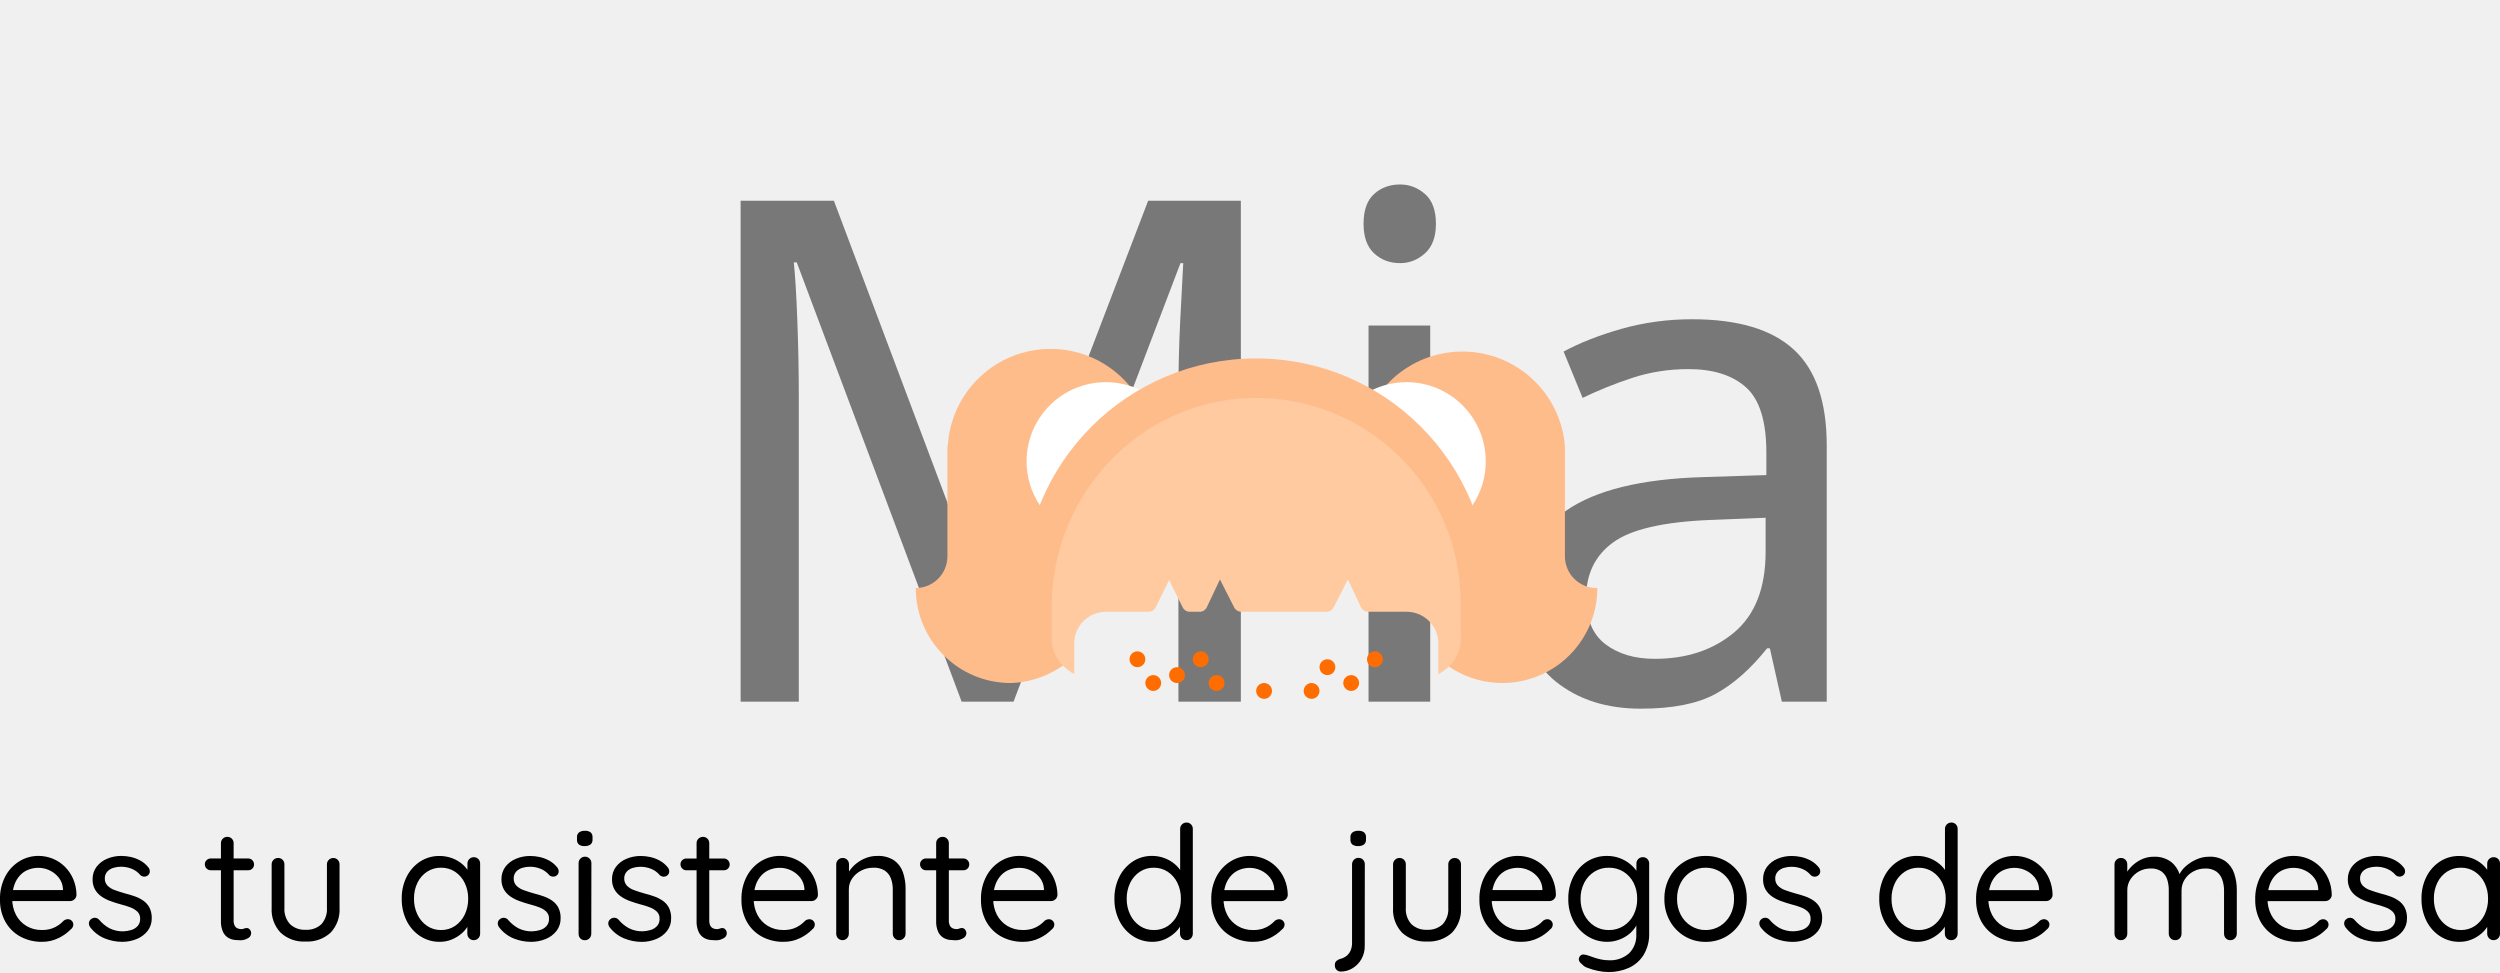
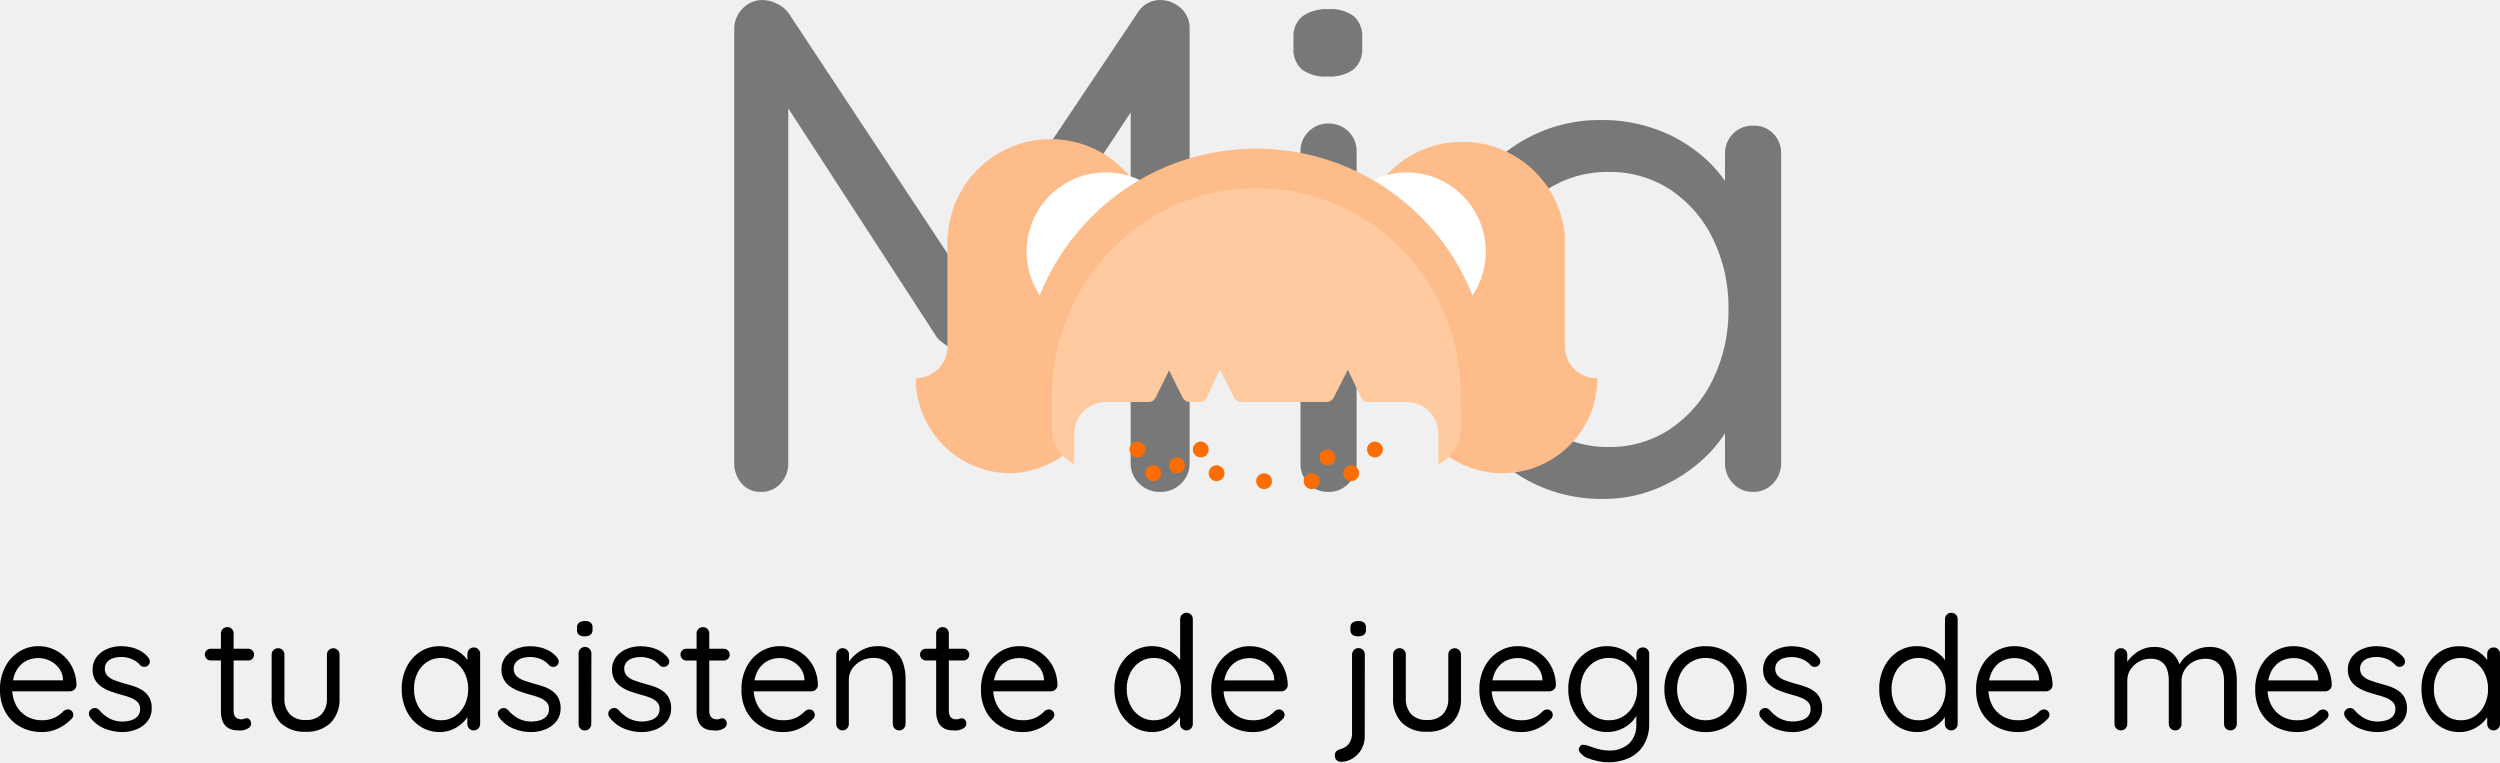
- <svg xmlns="http://www.w3.org/2000/svg" width="267.223" height="103.9" viewBox="0 0 267.223 103.9">
-   <g id="Grupo_1942" data-name="Grupo 1942" transform="translate(-53.367 -2325.002)">
+ <svg xmlns="http://www.w3.org/2000/svg" width="267.223" height="81.479" viewBox="0 0 267.223 81.479">
+   <g id="Grupo_1942" data-name="Grupo 1942" transform="translate(-53.367 -2347.423)">
    <path id="Trazado_462" data-name="Trazado 462" d="M-129.362.17a4.746,4.746,0,0,1-2.38-.578A4.061,4.061,0,0,1-133.323-2a4.74,4.74,0,0,1-.561-2.338,5.086,5.086,0,0,1,.587-2.524,4.181,4.181,0,0,1,1.521-1.6,3.847,3.847,0,0,1,1.989-.552,4.059,4.059,0,0,1,1.521.289,3.944,3.944,0,0,1,1.292.842,4.152,4.152,0,0,1,.91,1.326,4.444,4.444,0,0,1,.357,1.726.658.658,0,0,1-.221.459.682.682,0,0,1-.476.187h-6.715l-.306-1.173h6.545l-.272.238v-.374a2.123,2.123,0,0,0-.451-1.2,2.709,2.709,0,0,0-.977-.774,2.8,2.8,0,0,0-1.207-.272,3,3,0,0,0-1.012.179,2.406,2.406,0,0,0-.9.578,2.862,2.862,0,0,0-.637,1.029,4.283,4.283,0,0,0-.238,1.513,3.626,3.626,0,0,0,.4,1.734,3.02,3.02,0,0,0,1.113,1.181,3.114,3.114,0,0,0,1.649.433,3.232,3.232,0,0,0,1.054-.153,2.866,2.866,0,0,0,.757-.383,3.722,3.722,0,0,0,.535-.468.773.773,0,0,1,.442-.153.556.556,0,0,1,.408.17.556.556,0,0,1,.17.408.646.646,0,0,1-.272.51,4.474,4.474,0,0,1-1.3.927A3.876,3.876,0,0,1-129.362.17Zm5.117-1.564a.717.717,0,0,1-.136-.467.58.58,0,0,1,.289-.434.6.6,0,0,1,.4-.1.622.622,0,0,1,.417.221,3.787,3.787,0,0,0,1.088.893,3.105,3.105,0,0,0,1.5.331,3.413,3.413,0,0,0,.816-.136,1.507,1.507,0,0,0,.688-.416,1.105,1.105,0,0,0,.28-.791,1.006,1.006,0,0,0-.289-.757,2.206,2.206,0,0,0-.748-.459,8.372,8.372,0,0,0-1-.314q-.561-.153-1.105-.349a4.271,4.271,0,0,1-.978-.493,2.314,2.314,0,0,1-.7-.748,2.137,2.137,0,0,1-.264-1.1,2.163,2.163,0,0,1,.417-1.326,2.7,2.7,0,0,1,1.122-.867,3.825,3.825,0,0,1,1.538-.306,4.772,4.772,0,0,1,.994.11,3.835,3.835,0,0,1,1.011.374,2.841,2.841,0,0,1,.867.723.683.683,0,0,1,.17.425.545.545,0,0,1-.221.459.611.611,0,0,1-.416.119.583.583,0,0,1-.382-.17,2.359,2.359,0,0,0-.893-.655,2.969,2.969,0,0,0-1.182-.229,2.729,2.729,0,0,0-.8.119,1.464,1.464,0,0,0-.655.4,1.085,1.085,0,0,0-.263.773,1.071,1.071,0,0,0,.306.748,2.1,2.1,0,0,0,.782.468q.493.178,1.088.348.544.136,1.046.315a3.724,3.724,0,0,1,.91.467,2.087,2.087,0,0,1,.646.74,2.4,2.4,0,0,1,.238,1.131,2.139,2.139,0,0,1-.442,1.351,2.779,2.779,0,0,1-1.164.867,4.045,4.045,0,0,1-1.556.3,5.01,5.01,0,0,1-1.844-.357A3.7,3.7,0,0,1-124.245-1.394Zm12.886-7.344h4a.6.6,0,0,1,.451.187.619.619,0,0,1,.178.442.611.611,0,0,1-.178.451.611.611,0,0,1-.451.179h-4a.6.6,0,0,1-.442-.187.624.624,0,0,1-.187-.459.577.577,0,0,1,.187-.434A.619.619,0,0,1-111.359-8.738Zm1.785-2.312a.63.63,0,0,1,.476.2.674.674,0,0,1,.187.484v8.211a1.243,1.243,0,0,0,.119.612.626.626,0,0,0,.314.28,1.046,1.046,0,0,0,.382.076.7.7,0,0,0,.3-.059.7.7,0,0,1,.3-.059.42.42,0,0,1,.314.161.6.6,0,0,1,.145.417.609.609,0,0,1-.357.519,1.532,1.532,0,0,1-.8.213q-.238,0-.587-.034a1.78,1.78,0,0,1-.688-.221,1.455,1.455,0,0,1-.57-.621,2.635,2.635,0,0,1-.229-1.216V-10.37a.644.644,0,0,1,.2-.484A.687.687,0,0,1-109.574-11.05Zm11.305,2.261a.651.651,0,0,1,.493.2.674.674,0,0,1,.187.484v4.641a3.561,3.561,0,0,1-.96,2.66,3.657,3.657,0,0,1-2.678.944,3.633,3.633,0,0,1-2.66-.944,3.561,3.561,0,0,1-.96-2.66V-8.109a.658.658,0,0,1,.2-.484.658.658,0,0,1,.485-.2.651.651,0,0,1,.493.2.674.674,0,0,1,.187.484v4.641a2.374,2.374,0,0,0,.6,1.751,2.252,2.252,0,0,0,1.666.6,2.271,2.271,0,0,0,1.692-.6,2.4,2.4,0,0,0,.586-1.751V-8.109a.658.658,0,0,1,.2-.484A.658.658,0,0,1-98.269-8.789Zm15.028-.085a.651.651,0,0,1,.493.2.674.674,0,0,1,.187.484V-.7a.687.687,0,0,1-.2.493.644.644,0,0,1-.484.2.644.644,0,0,1-.485-.2.687.687,0,0,1-.2-.493V-2.312l.323-.034a1.655,1.655,0,0,1-.255.816,3.235,3.235,0,0,1-.7.825,3.782,3.782,0,0,1-1.037.629A3.342,3.342,0,0,1-86.879.17a3.732,3.732,0,0,1-2.082-.6,4.168,4.168,0,0,1-1.454-1.641,5.143,5.143,0,0,1-.527-2.363,5.062,5.062,0,0,1,.535-2.371,4.165,4.165,0,0,1,1.445-1.615,3.7,3.7,0,0,1,2.048-.586,3.812,3.812,0,0,1,1.36.238,3.572,3.572,0,0,1,1.1.646,3.071,3.071,0,0,1,.722.9,2.129,2.129,0,0,1,.255.986l-.442-.1V-8.194a.658.658,0,0,1,.2-.484A.658.658,0,0,1-83.241-8.874Zm-3.5,7.786a2.625,2.625,0,0,0,1.5-.442,3.037,3.037,0,0,0,1.028-1.2,3.8,3.8,0,0,0,.374-1.709,3.765,3.765,0,0,0-.374-1.691,2.973,2.973,0,0,0-1.028-1.19,2.662,2.662,0,0,0-1.5-.433,2.671,2.671,0,0,0-1.488.425,2.923,2.923,0,0,0-1.028,1.173,3.789,3.789,0,0,0-.374,1.717,3.8,3.8,0,0,0,.374,1.709,3.037,3.037,0,0,0,1.028,1.2A2.6,2.6,0,0,0-86.743-1.088Zm6.2-.306a.717.717,0,0,1-.136-.467.58.58,0,0,1,.289-.434.6.6,0,0,1,.4-.1.622.622,0,0,1,.417.221,3.787,3.787,0,0,0,1.088.893,3.105,3.105,0,0,0,1.5.331,3.413,3.413,0,0,0,.816-.136A1.507,1.507,0,0,0-75.48-1.5,1.105,1.105,0,0,0-75.2-2.3a1.006,1.006,0,0,0-.289-.757,2.206,2.206,0,0,0-.748-.459,8.372,8.372,0,0,0-1-.314q-.561-.153-1.105-.349a4.271,4.271,0,0,1-.978-.493,2.314,2.314,0,0,1-.7-.748,2.137,2.137,0,0,1-.264-1.1,2.163,2.163,0,0,1,.417-1.326A2.7,2.7,0,0,1-78.744-8.7a3.825,3.825,0,0,1,1.538-.306,4.772,4.772,0,0,1,.994.11,3.835,3.835,0,0,1,1.011.374,2.841,2.841,0,0,1,.867.723.683.683,0,0,1,.17.425.545.545,0,0,1-.221.459A.611.611,0,0,1-74.8-6.8a.583.583,0,0,1-.382-.17,2.359,2.359,0,0,0-.893-.655,2.969,2.969,0,0,0-1.182-.229,2.729,2.729,0,0,0-.8.119,1.464,1.464,0,0,0-.655.4,1.085,1.085,0,0,0-.263.773,1.071,1.071,0,0,0,.306.748,2.1,2.1,0,0,0,.782.468q.493.178,1.088.348.544.136,1.046.315a3.724,3.724,0,0,1,.91.467,2.087,2.087,0,0,1,.646.74,2.4,2.4,0,0,1,.238,1.131A2.139,2.139,0,0,1-74.4-.994a2.779,2.779,0,0,1-1.164.867,4.045,4.045,0,0,1-1.556.3,5.01,5.01,0,0,1-1.844-.357A3.7,3.7,0,0,1-80.538-1.394Zm9.86.7a.687.687,0,0,1-.2.493.644.644,0,0,1-.484.2.637.637,0,0,1-.493-.2A.7.7,0,0,1-72.038-.7V-8.245a.658.658,0,0,1,.2-.484.658.658,0,0,1,.485-.2.658.658,0,0,1,.484.2.658.658,0,0,1,.2.484Zm-.7-9.367a.97.97,0,0,1-.629-.17.647.647,0,0,1-.2-.527V-11a.623.623,0,0,1,.221-.527,1.013,1.013,0,0,1,.629-.17.939.939,0,0,1,.612.17.647.647,0,0,1,.2.527v.238a.634.634,0,0,1-.213.527A.976.976,0,0,1-71.375-10.064Zm2.652,8.67a.717.717,0,0,1-.136-.467A.58.58,0,0,1-68.57-2.3a.6.6,0,0,1,.4-.1.622.622,0,0,1,.417.221,3.787,3.787,0,0,0,1.088.893,3.105,3.105,0,0,0,1.5.331,3.413,3.413,0,0,0,.816-.136,1.507,1.507,0,0,0,.688-.416,1.105,1.105,0,0,0,.28-.791,1.006,1.006,0,0,0-.289-.757,2.206,2.206,0,0,0-.748-.459,8.372,8.372,0,0,0-1-.314q-.561-.153-1.105-.349a4.271,4.271,0,0,1-.978-.493,2.314,2.314,0,0,1-.7-.748,2.137,2.137,0,0,1-.264-1.1,2.163,2.163,0,0,1,.417-1.326A2.7,2.7,0,0,1-66.929-8.7a3.825,3.825,0,0,1,1.538-.306,4.772,4.772,0,0,1,.994.11,3.835,3.835,0,0,1,1.012.374,2.841,2.841,0,0,1,.867.723.683.683,0,0,1,.17.425.545.545,0,0,1-.221.459.611.611,0,0,1-.417.119.583.583,0,0,1-.382-.17,2.359,2.359,0,0,0-.892-.655,2.969,2.969,0,0,0-1.182-.229,2.729,2.729,0,0,0-.8.119,1.464,1.464,0,0,0-.655.4,1.085,1.085,0,0,0-.263.773,1.071,1.071,0,0,0,.306.748,2.1,2.1,0,0,0,.782.468q.493.178,1.088.348.544.136,1.046.315a3.724,3.724,0,0,1,.91.467,2.087,2.087,0,0,1,.646.74,2.4,2.4,0,0,1,.238,1.131,2.139,2.139,0,0,1-.442,1.351,2.779,2.779,0,0,1-1.165.867,4.045,4.045,0,0,1-1.556.3A5.01,5.01,0,0,1-67.15-.187,3.7,3.7,0,0,1-68.723-1.394Zm8.211-7.344h4a.6.6,0,0,1,.45.187.619.619,0,0,1,.179.442.611.611,0,0,1-.179.451.611.611,0,0,1-.45.179h-4a.6.6,0,0,1-.442-.187.624.624,0,0,1-.187-.459.577.577,0,0,1,.187-.434A.619.619,0,0,1-60.512-8.738Zm1.785-2.312a.63.63,0,0,1,.476.2.674.674,0,0,1,.187.484v8.211a1.243,1.243,0,0,0,.119.612.626.626,0,0,0,.314.28,1.045,1.045,0,0,0,.382.076.7.7,0,0,0,.3-.059.7.7,0,0,1,.3-.059.42.42,0,0,1,.314.161.6.6,0,0,1,.145.417.609.609,0,0,1-.357.519,1.532,1.532,0,0,1-.8.213q-.238,0-.587-.034a1.78,1.78,0,0,1-.688-.221,1.455,1.455,0,0,1-.569-.621,2.635,2.635,0,0,1-.229-1.216V-10.37a.644.644,0,0,1,.2-.484A.687.687,0,0,1-58.727-11.05ZM-50.108.17a4.746,4.746,0,0,1-2.38-.578A4.061,4.061,0,0,1-54.069-2a4.74,4.74,0,0,1-.561-2.338,5.086,5.086,0,0,1,.586-2.524,4.181,4.181,0,0,1,1.521-1.6,3.847,3.847,0,0,1,1.989-.552,4.059,4.059,0,0,1,1.521.289,3.944,3.944,0,0,1,1.292.842,4.152,4.152,0,0,1,.91,1.326,4.444,4.444,0,0,1,.357,1.726.658.658,0,0,1-.221.459.682.682,0,0,1-.476.187h-6.715l-.306-1.173h6.545l-.272.238v-.374a2.123,2.123,0,0,0-.451-1.2,2.709,2.709,0,0,0-.977-.774,2.8,2.8,0,0,0-1.207-.272,3,3,0,0,0-1.012.179,2.406,2.406,0,0,0-.9.578,2.862,2.862,0,0,0-.637,1.029,4.283,4.283,0,0,0-.238,1.513,3.626,3.626,0,0,0,.4,1.734,3.02,3.02,0,0,0,1.113,1.181,3.114,3.114,0,0,0,1.649.433A3.233,3.233,0,0,0-49.1-1.241a2.866,2.866,0,0,0,.757-.383,3.722,3.722,0,0,0,.535-.468.773.773,0,0,1,.442-.153.556.556,0,0,1,.408.17.556.556,0,0,1,.17.408.646.646,0,0,1-.272.51,4.474,4.474,0,0,1-1.3.927A3.876,3.876,0,0,1-50.108.17Zm9.979-9.18a3.067,3.067,0,0,1,1.819.476,2.58,2.58,0,0,1,.944,1.275,5.363,5.363,0,0,1,.28,1.785V-.7a.687.687,0,0,1-.2.493.644.644,0,0,1-.485.2.644.644,0,0,1-.484-.2.687.687,0,0,1-.2-.493V-5.44a3.281,3.281,0,0,0-.2-1.165,1.742,1.742,0,0,0-.646-.833,2.122,2.122,0,0,0-1.232-.314,2.757,2.757,0,0,0-1.309.314,2.617,2.617,0,0,0-.952.833,2.006,2.006,0,0,0-.357,1.165V-.7a.687.687,0,0,1-.2.493.644.644,0,0,1-.485.2A.644.644,0,0,1-44.3-.2.687.687,0,0,1-44.5-.7V-8.109a.658.658,0,0,1,.2-.484.658.658,0,0,1,.485-.2.651.651,0,0,1,.493.2.674.674,0,0,1,.187.484V-6.9l-.34.374a2.4,2.4,0,0,1,.391-.893,3.548,3.548,0,0,1,.765-.807A3.9,3.9,0,0,1-41.3-8.8,3.284,3.284,0,0,1-40.129-9.01Zm5.219.272h4a.6.6,0,0,1,.45.187.619.619,0,0,1,.179.442.611.611,0,0,1-.179.451.611.611,0,0,1-.45.179h-4a.6.6,0,0,1-.442-.187.624.624,0,0,1-.187-.459.577.577,0,0,1,.187-.434A.619.619,0,0,1-34.91-8.738Zm1.785-2.312a.63.63,0,0,1,.476.2.674.674,0,0,1,.187.484v8.211a1.243,1.243,0,0,0,.119.612.626.626,0,0,0,.314.28,1.045,1.045,0,0,0,.382.076.7.7,0,0,0,.3-.059.7.7,0,0,1,.3-.059.42.42,0,0,1,.314.161.6.6,0,0,1,.145.417.609.609,0,0,1-.357.519,1.532,1.532,0,0,1-.8.213q-.238,0-.587-.034a1.78,1.78,0,0,1-.688-.221,1.455,1.455,0,0,1-.569-.621,2.635,2.635,0,0,1-.229-1.216V-10.37a.644.644,0,0,1,.2-.484A.687.687,0,0,1-33.125-11.05ZM-24.506.17a4.746,4.746,0,0,1-2.38-.578A4.061,4.061,0,0,1-28.467-2a4.74,4.74,0,0,1-.561-2.338,5.086,5.086,0,0,1,.586-2.524,4.181,4.181,0,0,1,1.522-1.6,3.847,3.847,0,0,1,1.989-.552,4.059,4.059,0,0,1,1.521.289,3.944,3.944,0,0,1,1.292.842,4.152,4.152,0,0,1,.91,1.326,4.444,4.444,0,0,1,.357,1.726.658.658,0,0,1-.221.459.682.682,0,0,1-.476.187h-6.715l-.306-1.173h6.545l-.272.238v-.374a2.123,2.123,0,0,0-.45-1.2,2.709,2.709,0,0,0-.978-.774,2.8,2.8,0,0,0-1.207-.272,3,3,0,0,0-1.012.179,2.406,2.406,0,0,0-.9.578,2.862,2.862,0,0,0-.638,1.029,4.283,4.283,0,0,0-.238,1.513,3.626,3.626,0,0,0,.4,1.734,3.02,3.02,0,0,0,1.113,1.181,3.114,3.114,0,0,0,1.649.433A3.233,3.233,0,0,0-23.5-1.241a2.866,2.866,0,0,0,.757-.383,3.722,3.722,0,0,0,.535-.468.773.773,0,0,1,.442-.153.556.556,0,0,1,.408.17.556.556,0,0,1,.17.408.646.646,0,0,1-.272.51,4.474,4.474,0,0,1-1.3.927A3.876,3.876,0,0,1-24.506.17ZM-7.064-12.58a.651.651,0,0,1,.493.2.674.674,0,0,1,.187.485V-.7a.687.687,0,0,1-.2.493.644.644,0,0,1-.485.2.644.644,0,0,1-.484-.2.687.687,0,0,1-.2-.493V-2.312l.323-.119a1.793,1.793,0,0,1-.247.859,3.08,3.08,0,0,1-.7.841A3.963,3.963,0,0,1-9.41-.085,3.245,3.245,0,0,1-10.7.17a3.73,3.73,0,0,1-2.074-.6,4.191,4.191,0,0,1-1.453-1.632,5.076,5.076,0,0,1-.536-2.363,5.114,5.114,0,0,1,.536-2.38,4.151,4.151,0,0,1,1.445-1.623,3.7,3.7,0,0,1,2.049-.586A3.7,3.7,0,0,1-9.4-8.772a3.711,3.711,0,0,1,1.1.646,3.138,3.138,0,0,1,.74.9,2.076,2.076,0,0,1,.264.986l-.442-.1V-11.9a.658.658,0,0,1,.2-.485A.658.658,0,0,1-7.064-12.58Zm-3.5,11.492a2.651,2.651,0,0,0,1.513-.433,3,3,0,0,0,1.02-1.19A3.8,3.8,0,0,0-7.659-4.42a3.789,3.789,0,0,0-.374-1.717A2.986,2.986,0,0,0-9.061-7.319a2.662,2.662,0,0,0-1.5-.433,2.633,2.633,0,0,0-1.488.433,2.986,2.986,0,0,0-1.028,1.181,3.789,3.789,0,0,0-.374,1.717,3.765,3.765,0,0,0,.374,1.691,3.037,3.037,0,0,0,1.028,1.2A2.6,2.6,0,0,0-10.566-1.088ZM.11.17A4.746,4.746,0,0,1-2.27-.408,4.061,4.061,0,0,1-3.851-2a4.74,4.74,0,0,1-.561-2.338,5.086,5.086,0,0,1,.587-2.524A4.181,4.181,0,0,1-2.3-8.458,3.847,3.847,0,0,1-.315-9.01a4.059,4.059,0,0,1,1.522.289A3.944,3.944,0,0,1,2.5-7.879a4.152,4.152,0,0,1,.909,1.326,4.444,4.444,0,0,1,.357,1.726.658.658,0,0,1-.221.459.682.682,0,0,1-.476.187H-3.647l-.306-1.173H2.592l-.272.238v-.374a2.123,2.123,0,0,0-.451-1.2,2.709,2.709,0,0,0-.977-.774A2.8,2.8,0,0,0-.315-7.735a3,3,0,0,0-1.011.179,2.406,2.406,0,0,0-.9.578A2.862,2.862,0,0,0-2.865-5.95,4.283,4.283,0,0,0-3.1-4.437,3.626,3.626,0,0,0-2.7-2.7,3.02,3.02,0,0,0-1.59-1.521a3.114,3.114,0,0,0,1.649.433,3.233,3.233,0,0,0,1.054-.153,2.866,2.866,0,0,0,.756-.383,3.722,3.722,0,0,0,.535-.468.773.773,0,0,1,.442-.153.556.556,0,0,1,.408.17.556.556,0,0,1,.17.408.646.646,0,0,1-.272.51,4.474,4.474,0,0,1-1.3.927A3.876,3.876,0,0,1,.11.17ZM11.993.578a2.78,2.78,0,0,1-.382,1.488,2.708,2.708,0,0,1-.96.952,2.392,2.392,0,0,1-1.207.332A.625.625,0,0,1,8.8,2.72v-.1a.522.522,0,0,1,.17-.408,1.014,1.014,0,0,1,.425-.221,1.727,1.727,0,0,0,.663-.323,1.492,1.492,0,0,0,.425-.57,1.993,1.993,0,0,0,.153-.807v-8.4a.687.687,0,0,1,.2-.493.644.644,0,0,1,.485-.2.637.637,0,0,1,.493.2.7.7,0,0,1,.187.493Zm-.7-10.642a.97.97,0,0,1-.629-.17.647.647,0,0,1-.2-.527V-11a.623.623,0,0,1,.221-.527,1.013,1.013,0,0,1,.629-.17.939.939,0,0,1,.612.17.647.647,0,0,1,.2.527v.238a.634.634,0,0,1-.213.527A.976.976,0,0,1,11.3-10.064ZM21.6-8.789a.651.651,0,0,1,.493.2.674.674,0,0,1,.187.484v4.641a3.561,3.561,0,0,1-.961,2.66A3.657,3.657,0,0,1,18.64.136a3.633,3.633,0,0,1-2.66-.944,3.561,3.561,0,0,1-.96-2.66V-8.109a.658.658,0,0,1,.2-.484.658.658,0,0,1,.484-.2.651.651,0,0,1,.493.2.674.674,0,0,1,.187.484v4.641a2.374,2.374,0,0,0,.595,1.751,2.252,2.252,0,0,0,1.666.6,2.27,2.27,0,0,0,1.691-.6,2.4,2.4,0,0,0,.587-1.751V-8.109a.658.658,0,0,1,.2-.484A.658.658,0,0,1,21.6-8.789ZM28.772.17a4.746,4.746,0,0,1-2.38-.578A4.061,4.061,0,0,1,24.811-2a4.74,4.74,0,0,1-.561-2.338,5.086,5.086,0,0,1,.586-2.524,4.181,4.181,0,0,1,1.522-1.6,3.847,3.847,0,0,1,1.989-.552,4.059,4.059,0,0,1,1.521.289,3.944,3.944,0,0,1,1.292.842,4.152,4.152,0,0,1,.91,1.326,4.444,4.444,0,0,1,.357,1.726.658.658,0,0,1-.221.459.682.682,0,0,1-.476.187H25.015l-.306-1.173h6.545l-.272.238v-.374a2.123,2.123,0,0,0-.45-1.2,2.709,2.709,0,0,0-.978-.774,2.8,2.8,0,0,0-1.207-.272,3,3,0,0,0-1.012.179,2.406,2.406,0,0,0-.9.578A2.862,2.862,0,0,0,25.8-5.95a4.283,4.283,0,0,0-.238,1.513,3.626,3.626,0,0,0,.4,1.734,3.02,3.02,0,0,0,1.113,1.181,3.114,3.114,0,0,0,1.649.433,3.233,3.233,0,0,0,1.054-.153,2.866,2.866,0,0,0,.757-.383,3.722,3.722,0,0,0,.535-.468.773.773,0,0,1,.442-.153.556.556,0,0,1,.408.17.556.556,0,0,1,.17.408.646.646,0,0,1-.272.51,4.474,4.474,0,0,1-1.3.927A3.876,3.876,0,0,1,28.772.17ZM37.9-9.01a3.742,3.742,0,0,1,1.377.246,3.926,3.926,0,0,1,1.1.638,3.449,3.449,0,0,1,.731.816,1.531,1.531,0,0,1,.264.8l-.34-.2V-8.194a.658.658,0,0,1,.2-.484.658.658,0,0,1,.484-.2.651.651,0,0,1,.493.2.674.674,0,0,1,.187.484V-.748A4.261,4.261,0,0,1,41.8,1.572,3.594,3.594,0,0,1,40.23,2.95a5.216,5.216,0,0,1-2.193.451,5.659,5.659,0,0,1-1.131-.128,6.156,6.156,0,0,1-1.1-.323,1.223,1.223,0,0,1-.6-.4.784.784,0,0,1-.314-.391.459.459,0,0,1,.06-.391.466.466,0,0,1,.408-.247,2.106,2.106,0,0,1,.612.145q.17.051.493.17a5.756,5.756,0,0,0,.748.212,3.87,3.87,0,0,0,.833.093,3.033,3.033,0,0,0,2.21-.748,2.677,2.677,0,0,0,.765-2.006V-2.193l.187.085a2.244,2.244,0,0,1-.408.884,3.288,3.288,0,0,1-.757.722,3.759,3.759,0,0,1-1,.493A3.6,3.6,0,0,1,37.935.17a3.915,3.915,0,0,1-2.133-.6,4.248,4.248,0,0,1-1.5-1.632,4.947,4.947,0,0,1-.552-2.363,4.984,4.984,0,0,1,.552-2.38,4.207,4.207,0,0,1,1.488-1.623A3.884,3.884,0,0,1,37.9-9.01Zm.187,1.258a2.846,2.846,0,0,0-1.564.433,3.042,3.042,0,0,0-1.071,1.181,3.652,3.652,0,0,0-.391,1.717,3.629,3.629,0,0,0,.391,1.691,3.092,3.092,0,0,0,1.071,1.2,2.805,2.805,0,0,0,1.564.442,2.846,2.846,0,0,0,1.564-.433A3.042,3.042,0,0,0,40.723-2.7a3.652,3.652,0,0,0,.391-1.717,3.69,3.69,0,0,0-.391-1.734,2.979,2.979,0,0,0-1.071-1.173A2.889,2.889,0,0,0,38.088-7.752ZM52.827-4.42a4.771,4.771,0,0,1-.578,2.363A4.309,4.309,0,0,1,50.677-.425a4.3,4.3,0,0,1-2.252.6,4.27,4.27,0,0,1-2.236-.6,4.373,4.373,0,0,1-1.581-1.632,4.716,4.716,0,0,1-.586-2.363,4.716,4.716,0,0,1,.586-2.363,4.373,4.373,0,0,1,1.581-1.632,4.27,4.27,0,0,1,2.236-.595,4.3,4.3,0,0,1,2.252.595,4.309,4.309,0,0,1,1.573,1.632A4.771,4.771,0,0,1,52.827-4.42Zm-1.36,0a3.626,3.626,0,0,0-.4-1.734A3.019,3.019,0,0,0,49.98-7.327a2.9,2.9,0,0,0-1.556-.425,2.914,2.914,0,0,0-1.547.425,3,3,0,0,0-1.1,1.173,3.626,3.626,0,0,0-.4,1.734,3.589,3.589,0,0,0,.4,1.717,3.061,3.061,0,0,0,1.1,1.181,2.871,2.871,0,0,0,1.547.433,2.858,2.858,0,0,0,1.556-.433A3.083,3.083,0,0,0,51.068-2.7,3.589,3.589,0,0,0,51.467-4.42Zm2.839,3.026a.717.717,0,0,1-.136-.467A.58.58,0,0,1,54.46-2.3a.6.6,0,0,1,.4-.1.622.622,0,0,1,.417.221,3.787,3.787,0,0,0,1.088.893,3.105,3.105,0,0,0,1.5.331,3.413,3.413,0,0,0,.816-.136,1.507,1.507,0,0,0,.689-.416,1.105,1.105,0,0,0,.28-.791,1.006,1.006,0,0,0-.289-.757,2.206,2.206,0,0,0-.748-.459,8.372,8.372,0,0,0-1-.314q-.561-.153-1.1-.349a4.27,4.27,0,0,1-.978-.493,2.314,2.314,0,0,1-.7-.748,2.137,2.137,0,0,1-.264-1.1,2.163,2.163,0,0,1,.417-1.326A2.7,2.7,0,0,1,56.1-8.7a3.825,3.825,0,0,1,1.539-.306,4.772,4.772,0,0,1,.994.11,3.835,3.835,0,0,1,1.012.374,2.841,2.841,0,0,1,.867.723.683.683,0,0,1,.17.425.545.545,0,0,1-.221.459.611.611,0,0,1-.417.119.583.583,0,0,1-.382-.17,2.359,2.359,0,0,0-.892-.655,2.969,2.969,0,0,0-1.181-.229,2.729,2.729,0,0,0-.8.119,1.464,1.464,0,0,0-.655.4,1.085,1.085,0,0,0-.264.773,1.072,1.072,0,0,0,.306.748,2.1,2.1,0,0,0,.782.468q.493.178,1.088.348.544.136,1.045.315a3.724,3.724,0,0,1,.91.467,2.087,2.087,0,0,1,.646.74,2.4,2.4,0,0,1,.238,1.131,2.139,2.139,0,0,1-.442,1.351,2.779,2.779,0,0,1-1.165.867,4.045,4.045,0,0,1-1.556.3,5.01,5.01,0,0,1-1.844-.357A3.7,3.7,0,0,1,54.307-1.394ZM74.689-12.58a.651.651,0,0,1,.493.2.674.674,0,0,1,.187.485V-.7a.687.687,0,0,1-.2.493.644.644,0,0,1-.484.2A.644.644,0,0,1,74.2-.2a.687.687,0,0,1-.2-.493V-2.312l.323-.119a1.793,1.793,0,0,1-.246.859,3.08,3.08,0,0,1-.7.841,3.963,3.963,0,0,1-1.046.646A3.245,3.245,0,0,1,71.051.17a3.73,3.73,0,0,1-2.074-.6,4.191,4.191,0,0,1-1.454-1.632,5.076,5.076,0,0,1-.535-2.363,5.114,5.114,0,0,1,.535-2.38,4.151,4.151,0,0,1,1.445-1.623,3.7,3.7,0,0,1,2.048-.586,3.7,3.7,0,0,1,1.335.238,3.711,3.711,0,0,1,1.1.646,3.138,3.138,0,0,1,.74.9,2.076,2.076,0,0,1,.264.986l-.442-.1V-11.9a.658.658,0,0,1,.2-.485A.658.658,0,0,1,74.689-12.58Zm-3.5,11.492A2.651,2.651,0,0,0,72.7-1.521a3,3,0,0,0,1.02-1.19,3.8,3.8,0,0,0,.374-1.708,3.789,3.789,0,0,0-.374-1.717,2.986,2.986,0,0,0-1.028-1.181,2.662,2.662,0,0,0-1.5-.433,2.633,2.633,0,0,0-1.488.433,2.986,2.986,0,0,0-1.028,1.181A3.789,3.789,0,0,0,68.3-4.42a3.765,3.765,0,0,0,.374,1.691A3.037,3.037,0,0,0,69.7-1.53,2.6,2.6,0,0,0,71.187-1.088ZM81.864.17a4.745,4.745,0,0,1-2.38-.578A4.061,4.061,0,0,1,77.9-2a4.74,4.74,0,0,1-.561-2.338,5.086,5.086,0,0,1,.587-2.524,4.181,4.181,0,0,1,1.521-1.6,3.847,3.847,0,0,1,1.989-.552,4.059,4.059,0,0,1,1.521.289,3.944,3.944,0,0,1,1.292.842,4.152,4.152,0,0,1,.91,1.326,4.444,4.444,0,0,1,.357,1.726.658.658,0,0,1-.221.459.682.682,0,0,1-.476.187H78.106L77.8-5.355h6.545l-.272.238v-.374a2.123,2.123,0,0,0-.451-1.2,2.709,2.709,0,0,0-.978-.774,2.8,2.8,0,0,0-1.207-.272,3,3,0,0,0-1.011.179,2.406,2.406,0,0,0-.9.578,2.862,2.862,0,0,0-.637,1.029,4.283,4.283,0,0,0-.238,1.513,3.626,3.626,0,0,0,.4,1.734,3.02,3.02,0,0,0,1.114,1.181,3.114,3.114,0,0,0,1.649.433,3.233,3.233,0,0,0,1.054-.153,2.866,2.866,0,0,0,.757-.383,3.722,3.722,0,0,0,.535-.468.773.773,0,0,1,.442-.153.556.556,0,0,1,.408.17.556.556,0,0,1,.17.408.646.646,0,0,1-.272.51,4.474,4.474,0,0,1-1.3.927A3.876,3.876,0,0,1,81.864.17ZM96.348-8.925a2.887,2.887,0,0,1,1.879.586,2.849,2.849,0,0,1,.96,1.657h-.255l.119-.306a2.67,2.67,0,0,1,.7-.918,4.357,4.357,0,0,1,1.139-.731,3.254,3.254,0,0,1,1.343-.289A2.885,2.885,0,0,1,104-8.44a2.665,2.665,0,0,1,.926,1.292,5.494,5.494,0,0,1,.281,1.81V-.7a.687.687,0,0,1-.2.493.644.644,0,0,1-.484.2.637.637,0,0,1-.493-.2.7.7,0,0,1-.187-.493V-5.3a3.475,3.475,0,0,0-.2-1.2,1.772,1.772,0,0,0-.629-.85,1.975,1.975,0,0,0-1.182-.315,2.624,2.624,0,0,0-1.275.315,2.457,2.457,0,0,0-.918.85,2.189,2.189,0,0,0-.34,1.2V-.7a.7.7,0,0,1-.187.493.637.637,0,0,1-.493.2.644.644,0,0,1-.484-.2.687.687,0,0,1-.2-.493V-5.355a3.563,3.563,0,0,0-.178-1.165,1.7,1.7,0,0,0-.6-.833,1.936,1.936,0,0,0-1.173-.315,2.494,2.494,0,0,0-1.241.315,2.548,2.548,0,0,0-.9.833,2.077,2.077,0,0,0-.34,1.165V-.7a.687.687,0,0,1-.2.493.644.644,0,0,1-.484.2.644.644,0,0,1-.485-.2.687.687,0,0,1-.2-.493V-8.109a.658.658,0,0,1,.2-.484.658.658,0,0,1,.485-.2.651.651,0,0,1,.493.2.674.674,0,0,1,.187.484v1.292l-.374.408a2.3,2.3,0,0,1,.348-.884,3.6,3.6,0,0,1,.723-.816,3.633,3.633,0,0,1,.986-.6A3.042,3.042,0,0,1,96.348-8.925ZM111.7.17a4.745,4.745,0,0,1-2.38-.578A4.061,4.061,0,0,1,107.737-2a4.74,4.74,0,0,1-.561-2.338,5.086,5.086,0,0,1,.587-2.524,4.181,4.181,0,0,1,1.521-1.6,3.847,3.847,0,0,1,1.989-.552,4.059,4.059,0,0,1,1.521.289,3.944,3.944,0,0,1,1.292.842A4.152,4.152,0,0,1,115-6.554a4.444,4.444,0,0,1,.357,1.726.658.658,0,0,1-.221.459.682.682,0,0,1-.476.187h-6.715l-.306-1.173h6.545l-.272.238v-.374a2.123,2.123,0,0,0-.451-1.2,2.709,2.709,0,0,0-.978-.774,2.8,2.8,0,0,0-1.207-.272,3,3,0,0,0-1.011.179,2.406,2.406,0,0,0-.9.578,2.862,2.862,0,0,0-.637,1.029,4.283,4.283,0,0,0-.238,1.513,3.626,3.626,0,0,0,.4,1.734A3.02,3.02,0,0,0,110-1.521a3.114,3.114,0,0,0,1.649.433,3.233,3.233,0,0,0,1.054-.153,2.866,2.866,0,0,0,.757-.383,3.722,3.722,0,0,0,.535-.468.773.773,0,0,1,.442-.153.556.556,0,0,1,.408.17.556.556,0,0,1,.17.408.646.646,0,0,1-.272.51,4.474,4.474,0,0,1-1.3.927A3.876,3.876,0,0,1,111.7.17Zm5.117-1.564a.717.717,0,0,1-.136-.467.58.58,0,0,1,.289-.434.6.6,0,0,1,.4-.1.622.622,0,0,1,.417.221,3.787,3.787,0,0,0,1.088.893,3.105,3.105,0,0,0,1.5.331,3.413,3.413,0,0,0,.816-.136,1.507,1.507,0,0,0,.688-.416,1.105,1.105,0,0,0,.28-.791,1.006,1.006,0,0,0-.289-.757,2.206,2.206,0,0,0-.748-.459,8.372,8.372,0,0,0-1-.314q-.561-.153-1.105-.349a4.271,4.271,0,0,1-.978-.493,2.314,2.314,0,0,1-.7-.748,2.137,2.137,0,0,1-.264-1.1,2.163,2.163,0,0,1,.417-1.326,2.7,2.7,0,0,1,1.122-.867,3.825,3.825,0,0,1,1.538-.306,4.772,4.772,0,0,1,.994.11,3.835,3.835,0,0,1,1.011.374,2.841,2.841,0,0,1,.867.723.683.683,0,0,1,.17.425.545.545,0,0,1-.221.459.611.611,0,0,1-.416.119.583.583,0,0,1-.382-.17,2.359,2.359,0,0,0-.893-.655,2.969,2.969,0,0,0-1.182-.229,2.729,2.729,0,0,0-.8.119,1.464,1.464,0,0,0-.655.4,1.085,1.085,0,0,0-.263.773,1.071,1.071,0,0,0,.306.748,2.1,2.1,0,0,0,.782.468q.493.178,1.088.348.544.136,1.046.315a3.724,3.724,0,0,1,.91.467,2.087,2.087,0,0,1,.646.74,2.4,2.4,0,0,1,.238,1.131,2.139,2.139,0,0,1-.442,1.351,2.779,2.779,0,0,1-1.164.867,4.045,4.045,0,0,1-1.556.3,5.01,5.01,0,0,1-1.844-.357A3.7,3.7,0,0,1,116.815-1.394Zm15.844-7.48a.651.651,0,0,1,.493.2.674.674,0,0,1,.187.484V-.7a.687.687,0,0,1-.2.493.644.644,0,0,1-.485.2.644.644,0,0,1-.484-.2.687.687,0,0,1-.2-.493V-2.312l.323-.034a1.655,1.655,0,0,1-.255.816,3.235,3.235,0,0,1-.7.825,3.782,3.782,0,0,1-1.037.629,3.342,3.342,0,0,1-1.292.247,3.732,3.732,0,0,1-2.082-.6,4.168,4.168,0,0,1-1.454-1.641,5.143,5.143,0,0,1-.527-2.363,5.062,5.062,0,0,1,.535-2.371,4.165,4.165,0,0,1,1.445-1.615,3.7,3.7,0,0,1,2.048-.586,3.812,3.812,0,0,1,1.36.238,3.572,3.572,0,0,1,1.1.646,3.071,3.071,0,0,1,.723.9,2.13,2.13,0,0,1,.255.986l-.442-.1V-8.194a.658.658,0,0,1,.2-.484A.658.658,0,0,1,132.66-8.874Zm-3.5,7.786a2.625,2.625,0,0,0,1.5-.442,3.037,3.037,0,0,0,1.029-1.2,3.8,3.8,0,0,0,.374-1.709,3.764,3.764,0,0,0-.374-1.691,2.973,2.973,0,0,0-1.029-1.19,2.662,2.662,0,0,0-1.5-.433,2.671,2.671,0,0,0-1.487.425,2.923,2.923,0,0,0-1.028,1.173,3.789,3.789,0,0,0-.374,1.717,3.8,3.8,0,0,0,.374,1.709,3.037,3.037,0,0,0,1.028,1.2A2.6,2.6,0,0,0,129.158-1.088Z" transform="translate(187.25 2425.502)" />
-     <text id="Mia" transform="translate(125.25 2400.002)" font-size="75" font-family="Quicksand" font-weight="500" opacity="0.5">
-       <tspan x="0" y="0">Mia</tspan>
-     </text>
+     <path id="Trazado_463" data-name="Trazado 463" d="M9.675-52.575a3.426,3.426,0,0,1,1.463.375,3.262,3.262,0,0,1,1.238.975L32.25-21.15l-2.625-.075,20.1-30a2.79,2.79,0,0,1,2.55-1.35,3.333,3.333,0,0,1,2.1.9,2.81,2.81,0,0,1,.9,2.175V-3.075a2.963,2.963,0,0,1-.9,2.175,3.053,3.053,0,0,1-2.25.9,3.053,3.053,0,0,1-2.25-.9,2.963,2.963,0,0,1-.9-2.175V-43.8l1.875.375L33.15-16.5a4.266,4.266,0,0,1-1.088.9,2.557,2.557,0,0,1-1.312.375A2.758,2.758,0,0,1,29.4-15.6a4.056,4.056,0,0,1-1.125-.9L10.8-43.425l1.575-1.95v42.3A3.1,3.1,0,0,1,11.55-.9a2.723,2.723,0,0,1-2.1.9A2.609,2.609,0,0,1,7.387-.9,3.189,3.189,0,0,1,6.6-3.075V-49.5a3.069,3.069,0,0,1,.863-2.137A2.872,2.872,0,0,1,9.675-52.575Zm63.45,49.5A3.029,3.029,0,0,1,72.262-.9a2.841,2.841,0,0,1-2.137.9A2.81,2.81,0,0,1,67.95-.9a3.1,3.1,0,0,1-.825-2.175v-33.3a2.9,2.9,0,0,1,.863-2.137,2.9,2.9,0,0,1,2.137-.863,2.9,2.9,0,0,1,2.137.863,2.9,2.9,0,0,1,.863,2.137ZM70.05-44.4a4.278,4.278,0,0,1-2.775-.75,2.856,2.856,0,0,1-.9-2.325v-1.05a2.748,2.748,0,0,1,.975-2.325,4.471,4.471,0,0,1,2.775-.75,4.141,4.141,0,0,1,2.7.75,2.856,2.856,0,0,1,.9,2.325v1.05a2.8,2.8,0,0,1-.937,2.325A4.3,4.3,0,0,1,70.05-44.4Zm45.45,5.25a2.871,2.871,0,0,1,2.175.862,2.972,2.972,0,0,1,.825,2.138V-3.075A3.029,3.029,0,0,1,117.637-.9,2.841,2.841,0,0,1,115.5,0a2.841,2.841,0,0,1-2.137-.9,3.029,3.029,0,0,1-.863-2.175V-10.2l1.425-.15a7.3,7.3,0,0,1-1.125,3.6,14.271,14.271,0,0,1-3.075,3.638A16.685,16.685,0,0,1,105.15-.337,14.746,14.746,0,0,1,99.45.75a16.467,16.467,0,0,1-9.187-2.662A18.388,18.388,0,0,1,83.85-9.15a22.69,22.69,0,0,1-2.325-10.425,22.333,22.333,0,0,1,2.362-10.462,18.376,18.376,0,0,1,6.375-7.125A16.316,16.316,0,0,1,99.3-39.75a16.816,16.816,0,0,1,6,1.05,15.758,15.758,0,0,1,4.837,2.85,13.547,13.547,0,0,1,3.188,3.975,9.4,9.4,0,0,1,1.125,4.35l-1.95-.45V-36.15a2.9,2.9,0,0,1,.863-2.138A2.9,2.9,0,0,1,115.5-39.15ZM100.05-4.8a11.579,11.579,0,0,0,6.637-1.95,13.4,13.4,0,0,0,4.537-5.287,16.781,16.781,0,0,0,1.65-7.538,16.609,16.609,0,0,0-1.65-7.462,13.117,13.117,0,0,0-4.537-5.25A11.743,11.743,0,0,0,100.05-34.2a11.784,11.784,0,0,0-6.562,1.875A12.9,12.9,0,0,0,88.95-27.15a16.718,16.718,0,0,0-1.65,7.575,16.781,16.781,0,0,0,1.65,7.538A13.4,13.4,0,0,0,93.488-6.75,11.453,11.453,0,0,0,100.05-4.8Z" transform="translate(125.25 2400.002)" opacity="0.5" />
    <g id="Grupo_1756" data-name="Grupo 1756" transform="translate(-149.023 776.645)">
      <g id="Grupo_1550" data-name="Grupo 1550" transform="translate(300.274 1585.659)">
        <path id="Trazado_373" data-name="Trazado 373" d="M101.4,52.408a3.385,3.385,0,0,1-3.385-3.385V37.176h0a11,11,0,0,0-21.917,0h0l6.012,11.275c0,2.369,1.608,2.425,2.737,5.308.34.869-.548,6.006,0,6.465a10.155,10.155,0,0,0,16.637-7.816Z" transform="translate(-28.627 -26.857)" fill="#ffbc8b" />
        <circle id="Elipse_90" data-name="Elipse 90" cx="8.462" cy="8.462" r="8.462" transform="translate(44.003 3.549)" fill="#fff" />
        <path id="Trazado_374" data-name="Trazado 374" d="M20,52.357a3.385,3.385,0,0,0,3.385-3.385V37.125h.042a11,11,0,0,1,21.959,0h0l-7.6,13.289c0,2.047-1.448,9.765-1.448,9.765a10.219,10.219,0,0,1-6.179,2.333A10.155,10.155,0,0,1,20,52.357Z" transform="translate(-20 -26.806)" fill="#ffbc8b" />
        <circle id="Elipse_91" data-name="Elipse 91" cx="8.462" cy="8.462" r="8.462" transform="translate(11.847 3.549)" fill="#fff" />
        <path id="Trazado_375" data-name="Trazado 375" d="M58.477,28h0A24.887,24.887,0,0,1,83.364,52.887v5.179c0,5.113-6.983-12.8-12.1-12.8l-30.54,4.04c-5.113,0-7.139,13.868-7.139,8.755V52.887A24.887,24.887,0,0,1,58.477,28Z" transform="translate(-22.09 -26.989)" fill="#ffbc8b" />
        <path id="Trazado_386" data-name="Trazado 386" d="M80.878,54.848A21.849,21.849,0,0,0,58.411,33c-11.9.33-21.232,10.392-21.232,22.3v3.385a4.087,4.087,0,0,0,1.252,2.97,5.018,5.018,0,0,0,1.151.846V59.231a3.385,3.385,0,0,1,3.385-3.385h4.553a.846.846,0,0,0,.762-.465l1.439-2.919,1.455,2.919a.846.846,0,0,0,.762.465h1.049a.846.846,0,0,0,.77-.491l1.4-2.962,1.523,2.987a.846.846,0,0,0,.753.465h9.122a.846.846,0,0,0,.753-.465l1.523-2.987,1.4,2.962a.846.846,0,0,0,.77.491h4.113a3.385,3.385,0,0,1,3.385,3.385v3.292a5.018,5.018,0,0,0,1.151-.846,4.087,4.087,0,0,0,1.252-2.97Z" transform="translate(-22.642 -27.757)" fill="#ffca9f" />
        <circle id="Elipse_92" data-name="Elipse 92" cx="0.846" cy="0.846" r="0.846" transform="translate(43.157 33.167)" fill="#ff6d00" />
        <circle id="Elipse_93" data-name="Elipse 93" cx="0.846" cy="0.846" r="0.846" transform="translate(41.464 35.705)" fill="#ff6d00" />
        <circle id="Elipse_94" data-name="Elipse 94" cx="0.846" cy="0.846" r="0.846" transform="translate(36.387 35.705)" fill="#ff6d00" />
        <circle id="Elipse_95" data-name="Elipse 95" cx="0.846" cy="0.846" r="0.846" transform="translate(45.696 34.859)" fill="#ff6d00" />
        <circle id="Elipse_96" data-name="Elipse 96" cx="0.846" cy="0.846" r="0.846" transform="translate(48.234 32.32)" fill="#ff6d00" />
        <circle id="Elipse_97" data-name="Elipse 97" cx="0.846" cy="0.846" r="0.846" transform="translate(29.617 32.32)" fill="#ff6d00" />
        <circle id="Elipse_98" data-name="Elipse 98" cx="0.846" cy="0.846" r="0.846" transform="translate(31.31 34.859)" fill="#ff6d00" />
        <circle id="Elipse_99" data-name="Elipse 99" cx="0.846" cy="0.846" r="0.846" transform="translate(27.079 34.013)" fill="#ff6d00" />
        <circle id="Elipse_100" data-name="Elipse 100" cx="0.846" cy="0.846" r="0.846" transform="translate(22.848 32.32)" fill="#ff6d00" />
        <circle id="Elipse_101" data-name="Elipse 101" cx="0.846" cy="0.846" r="0.846" transform="translate(24.54 34.859)" fill="#ff6d00" />
      </g>
    </g>
  </g>
</svg>
